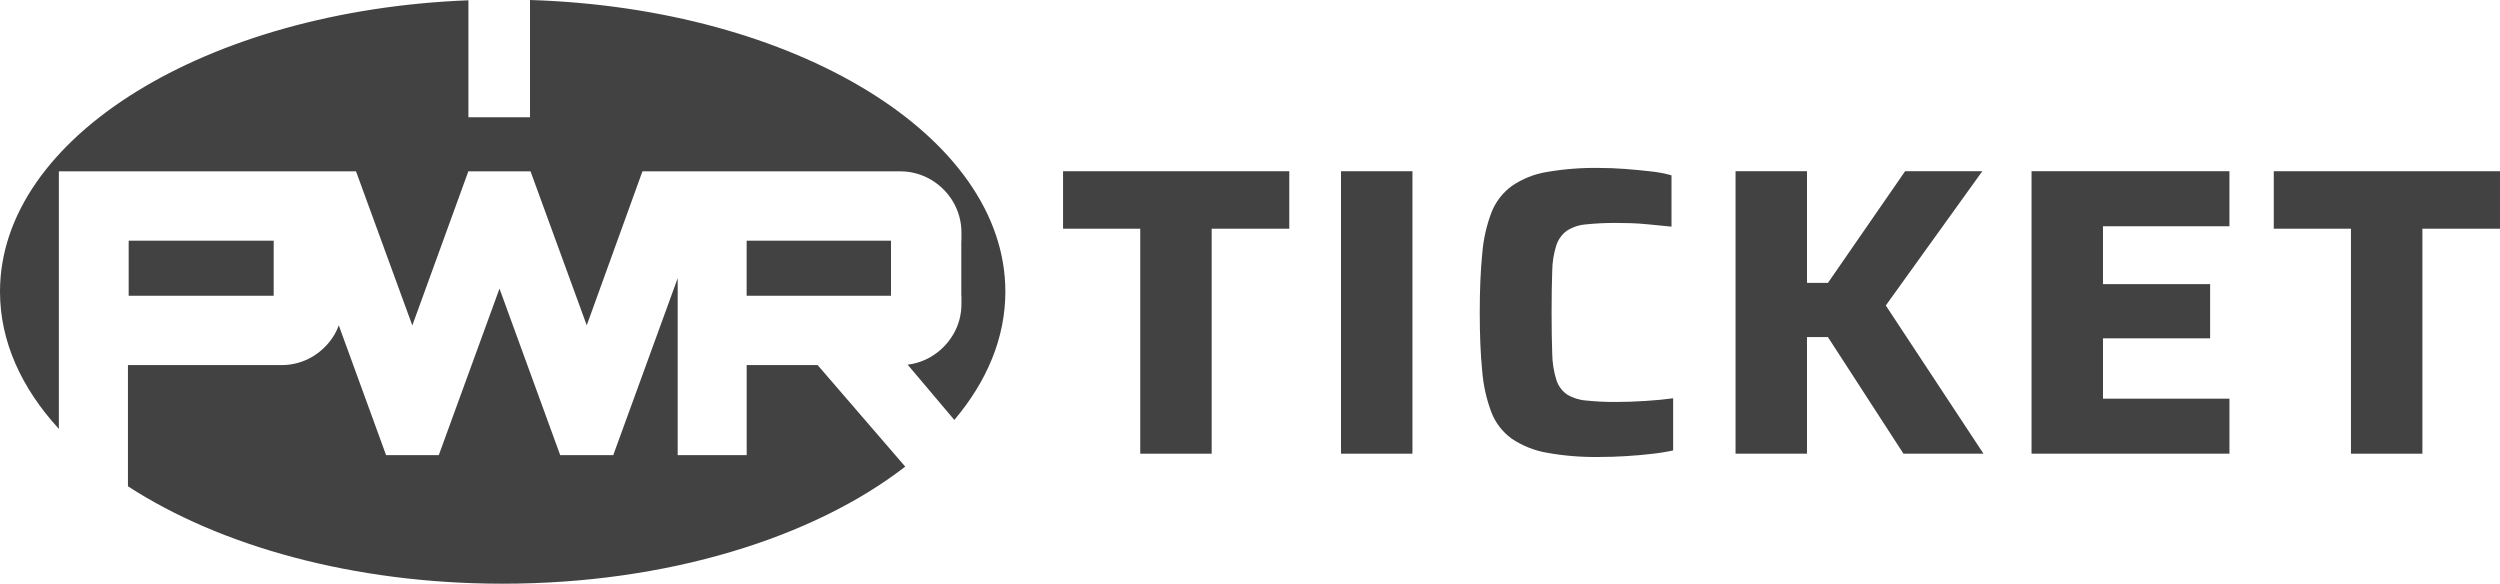
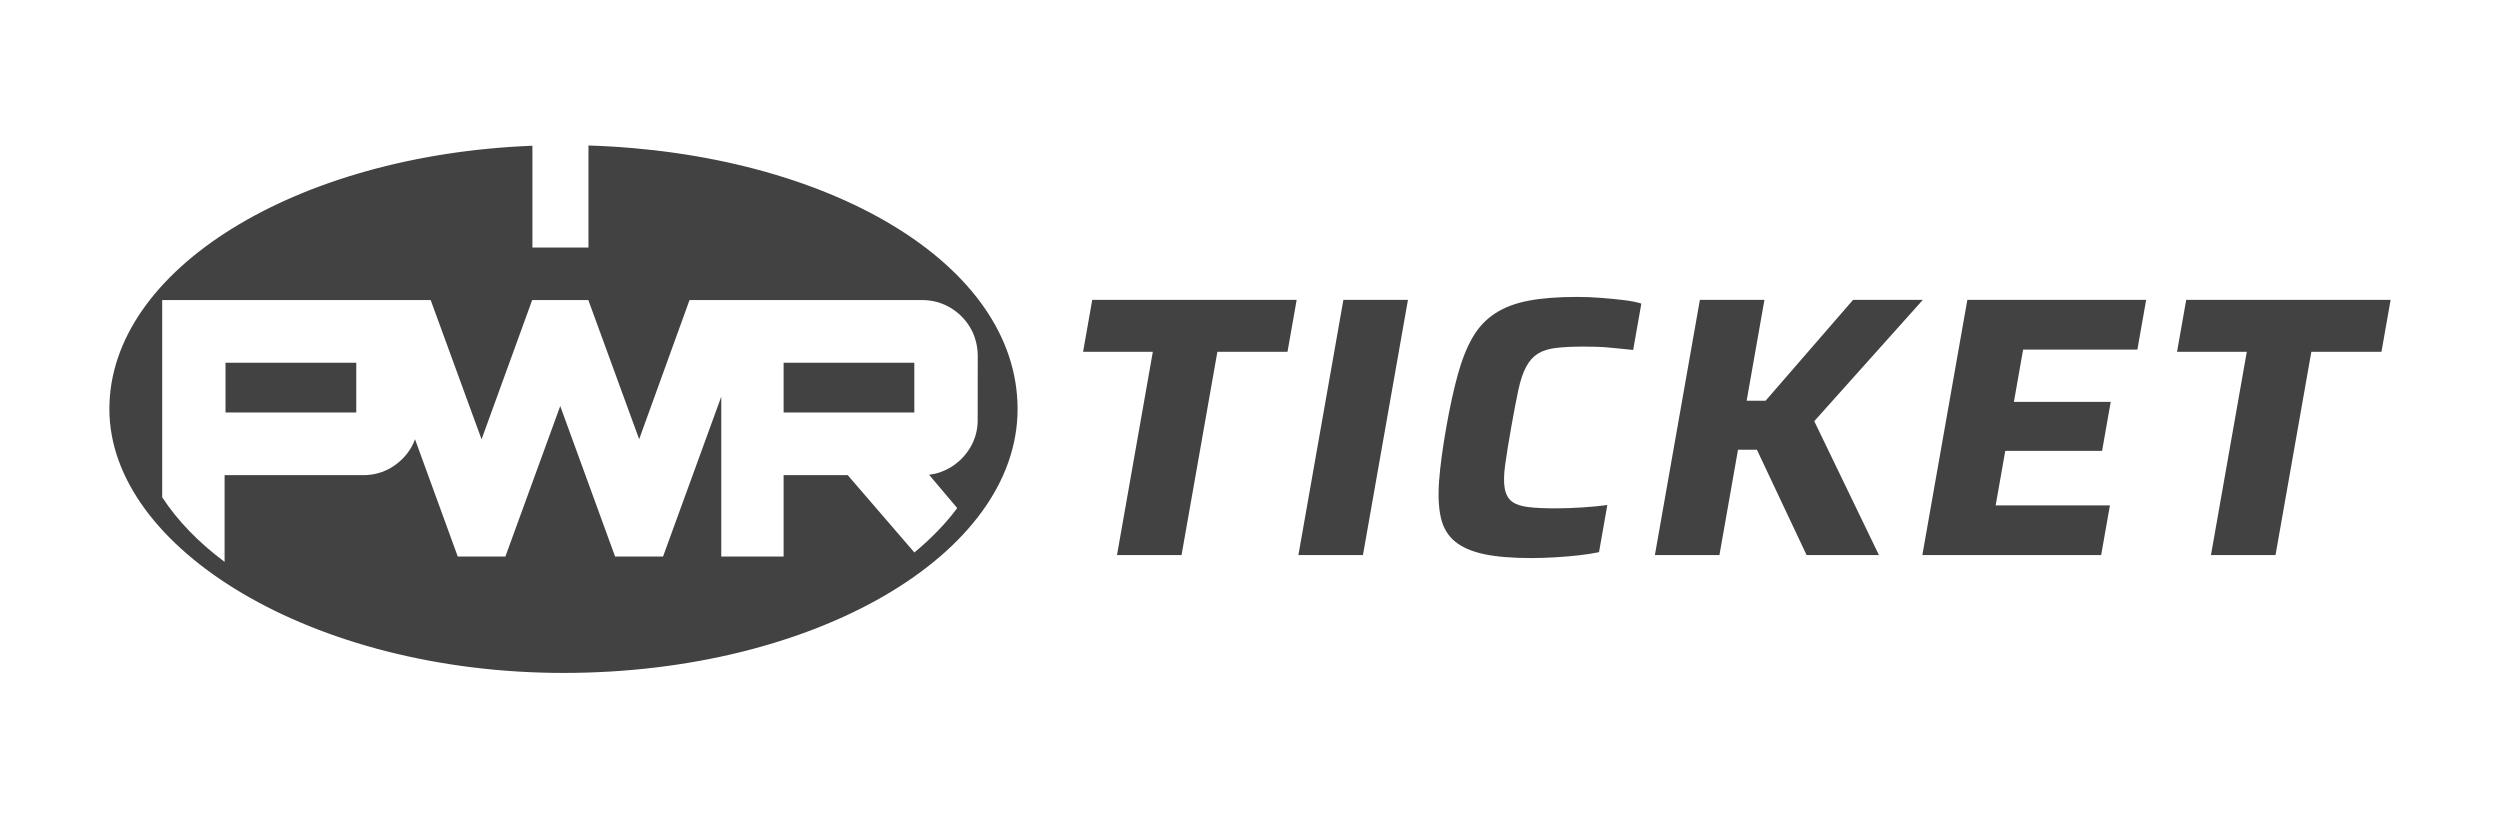
- <svg xmlns="http://www.w3.org/2000/svg" width="344" height="80.317" viewBox="0 0 344 80.317">
+ <svg xmlns="http://www.w3.org/2000/svg" id="Layer_1" version="1.1" viewBox="0 0 1280 418">
  <defs>
-     <clipPath id="clip-path">
-       <rect id="Rectángulo_145" data-name="Rectángulo 145" width="344" height="80.317" fill="#424242" />
-     </clipPath>
+     <style>
+       .st0 {
+         fill: #424242;
+       }
+     </style>
  </defs>
-   <g id="Grupo_663" data-name="Grupo 663" transform="translate(0 0)">
-     <path id="Trazado_111" data-name="Trazado 111" d="M155.621,62.222V31.264H145V23.355h31.128v7.909H165.45V62.222Z" transform="translate(1.277 0.206)" fill="#424242" />
-     <rect id="Rectángulo_142" data-name="Rectángulo 142" width="9.831" height="38.867" transform="translate(184.522 23.56)" fill="#424242" />
-     <g id="Grupo_658" data-name="Grupo 658" transform="translate(0 0)">
-       <g id="Grupo_657" data-name="Grupo 657" clip-path="url(#clip-path)">
-         <path id="Trazado_112" data-name="Trazado 112" d="M218.278,62.677a37.2,37.2,0,0,1-7.259-.592,12.453,12.453,0,0,1-4.774-1.92,8.051,8.051,0,0,1-2.8-3.618,20.593,20.593,0,0,1-1.271-5.678q-.339-3.39-.339-8.079,0-4.632.339-8.049a20.692,20.692,0,0,1,1.271-5.707,8.24,8.24,0,0,1,2.8-3.643,11.879,11.879,0,0,1,4.774-1.921,38.952,38.952,0,0,1,7.259-.564q1.751,0,3.587.14t3.531.338a16.938,16.938,0,0,1,2.825.537v7.062q-1.752-.168-3.164-.31t-2.514-.169c-.734-.018-1.366-.029-1.893-.029a36.96,36.96,0,0,0-4.209.2,5.671,5.671,0,0,0-2.626.877,4.032,4.032,0,0,0-1.442,2,12.119,12.119,0,0,0-.565,3.559q-.085,2.232-.085,5.677,0,3.39.085,5.649a12.548,12.548,0,0,0,.565,3.617,3.888,3.888,0,0,0,1.442,2.006,5.906,5.906,0,0,0,2.626.847,37.022,37.022,0,0,0,4.209.2q1.808,0,4.011-.14t3.785-.368v7.176a27.48,27.48,0,0,1-2.966.479q-1.724.2-3.587.312t-3.616.112" transform="translate(1.778 0.202)" fill="#424242" />
-         <path id="Trazado_113" data-name="Trazado 113" d="M236.726,62.222V23.355h9.831V38.721h2.88l10.621-15.366h10.621L257.4,41.828l13.445,20.394H259.832L249.437,46.178h-2.88V62.222Z" transform="translate(2.085 0.206)" fill="#424242" />
-         <path id="Trazado_114" data-name="Trazado 114" d="M277.1,62.222V23.355h27.23v7.57h-17.4v7.966h14.744v7.457H286.932v8.3h17.4v7.57Z" transform="translate(2.44 0.206)" fill="#424242" />
-         <path id="Trazado_115" data-name="Trazado 115" d="M320.761,62.222V31.264H310.14V23.355h31.128v7.909H330.591V62.222Z" transform="translate(2.731 0.206)" fill="#424242" />
-         <path id="Trazado_116" data-name="Trazado 116" d="M112.35,49.9l12.055,13.972c-12.62,9.775-32.736,16.111-55.394,16.111-20.489,0-38.9-5.175-51.56-13.407V49.9H38.576a8.249,8.249,0,0,0,4.287-1.17,8.749,8.749,0,0,0,3-3.016,7.756,7.756,0,0,0,.6-1.281l6.507,17.856h7.253l8.353-22.91,8.353,22.91h7.3l8.867-24.342V62.288h9.493V49.9Z" transform="translate(0.154 0.335)" fill="#424242" />
-         <rect id="Rectángulo_143" data-name="Rectángulo 143" width="19.863" height="7.576" transform="translate(102.737 33.119)" fill="#424242" />
-         <rect id="Rectángulo_144" data-name="Rectángulo 144" width="19.954" height="7.576" transform="translate(17.705 33.119)" fill="#424242" />
-         <path id="Trazado_117" data-name="Trazado 117" d="M138.338,40.13c0,6.335-2.522,12.328-7.021,17.654l-6.426-7.606a8.243,8.243,0,0,0,3.248-1.11,8.692,8.692,0,0,0,3.006-3.016,8.227,8.227,0,0,0,1.15-4.247V40.7h-.02V33.119h.02V32.05a8.346,8.346,0,0,0-1.15-4.287,8.608,8.608,0,0,0-3.006-3.016,8.283,8.283,0,0,0-4.277-1.17H88.4L80.735,44.761,73,23.576H64.443L56.735,44.781,48.988,23.576H8.1V59.015C2.936,53.386,0,46.96,0,40.13,0,18.855,28.458,1.443,64.453.04v16.1h8.474V0c36.448,1.13,65.411,18.673,65.411,40.13" transform="translate(0 0)" fill="#424242" />
-       </g>
-     </g>
+   <g>
+     <path class="st0" d="M571.9,284.21l18.35-104.09h-35.71l4.69-26.59h104.66l-4.69,26.59h-35.9l-18.35,104.09h-33.05Z" />
+     <path class="st0" d="M664.78,284.21l23.04-130.68h33.05l-23.04,130.68h-33.05Z" />
+     <path class="st0" d="M783.97,285.73c-9.75,0-17.77-.66-24.06-1.99-6.29-1.33-11.26-3.48-14.91-6.46-3.65-2.98-6.07-7.03-7.26-12.16-1.18-5.13-1.49-11.49-.91-19.09.58-7.6,1.8-16.65,3.65-27.16,1.83-10.38,3.8-19.4,5.91-27.06,2.11-7.66,4.66-14.06,7.66-19.18,2.99-5.13,6.85-9.21,11.56-12.25,4.71-3.04,10.44-5.19,17.19-6.46,6.74-1.27,14.99-1.9,24.74-1.9,3.92,0,7.92.16,11.98.47,4.06.32,7.95.7,11.67,1.14,3.72.45,6.78,1.04,9.18,1.8l-4.19,23.74c-3.86-.38-7.34-.73-10.45-1.04-3.11-.32-5.89-.51-8.35-.57-2.46-.06-4.58-.1-6.35-.1-5.7,0-10.46.22-14.27.67-3.81.45-6.93,1.42-9.35,2.94-2.42,1.52-4.44,3.77-6.03,6.74-1.6,2.98-2.94,6.97-4.01,11.97-1.07,5.01-2.29,11.37-3.65,19.09-1.34,7.6-2.36,13.93-3.06,18.99-.7,5.07-.79,9.12-.24,12.16.54,3.04,1.75,5.29,3.66,6.74,1.89,1.46,4.67,2.41,8.33,2.85,3.66.45,8.33.67,14.03.67,4.05,0,8.57-.16,13.57-.47,4.99-.32,9.31-.73,12.94-1.23l-4.25,24.12c-2.9.63-6.32,1.17-10.26,1.61-3.94.44-8.02.79-12.24,1.04-4.22.25-8.3.38-12.22.38Z" />
+     <path class="st0" d="M847.3,284.21l23.04-130.68h33.05l-9.11,51.66h9.68l44.82-51.66h35.71l-55.59,62.11,33.12,68.57h-37.04l-25.44-53.94h-9.68l-9.51,53.94h-33.05Z" />
+     <path class="st0" d="M984.24,284.21l23.04-130.68h91.55l-4.49,25.45h-58.5l-4.72,26.78h49.57l-4.42,25.07h-49.57l-4.92,27.92h58.5l-4.49,25.45h-91.55Z" />
+     <path class="st0" d="M1132.01,284.21l18.35-104.09h-35.71l4.69-26.59h104.66l-4.69,26.59h-35.9l-18.35,104.09h-33.05Z" />
+   </g>
+   <g>
+     <rect class="st0" x="115.46" y="185.72" width="66.95" height="25.47" />
+     <path class="st0" d="M301.29,74.48v52.27h-28.69v-52.13c-120.98,4.71-216.6,63.29-216.6,134.79s104.09,135.13,232.5,135.13,232.5-60.51,232.5-135.13-97.24-131.06-219.72-134.92ZM496.72,229.21c-2.48,4.17-5.87,7.56-10.11,10.14-3.36,2-7.02,3.26-10.92,3.73l14.41,17.06c-6,8.04-13.36,15.64-21.94,22.72l-34.12-39.58h-32.83v41.65h-31.92v-81.84l-29.81,81.84h-24.56l-28.08-77.03-28.08,77.03h-24.39l-21.88-60.03c-.54,1.49-1.19,2.92-2,4.31-2.48,4.17-5.87,7.56-10.07,10.14-4.38,2.61-9.23,3.93-14.41,3.93h-71.02v44.4c-13.33-9.97-24.15-21.1-31.95-33.1v-100.94h137.47l26.05,71.29,25.91-71.29h28.76l26.02,71.23,25.78-71.23h119.22c5.19,0,10.04,1.36,14.38,3.93,2.44,1.46,4.58,3.19,6.44,5.22,1.39,1.49,2.61,3.12,3.66,4.92,1.05,1.73,1.86,3.6,2.48,5.56.92,2.78,1.39,5.8,1.39,8.85l-.03,33.58c-.1,4.88-1.42,9.39-3.83,13.5Z" />
+     <rect class="st0" x="401.21" y="185.72" width="66.92" height="25.47" />
  </g>
</svg>
